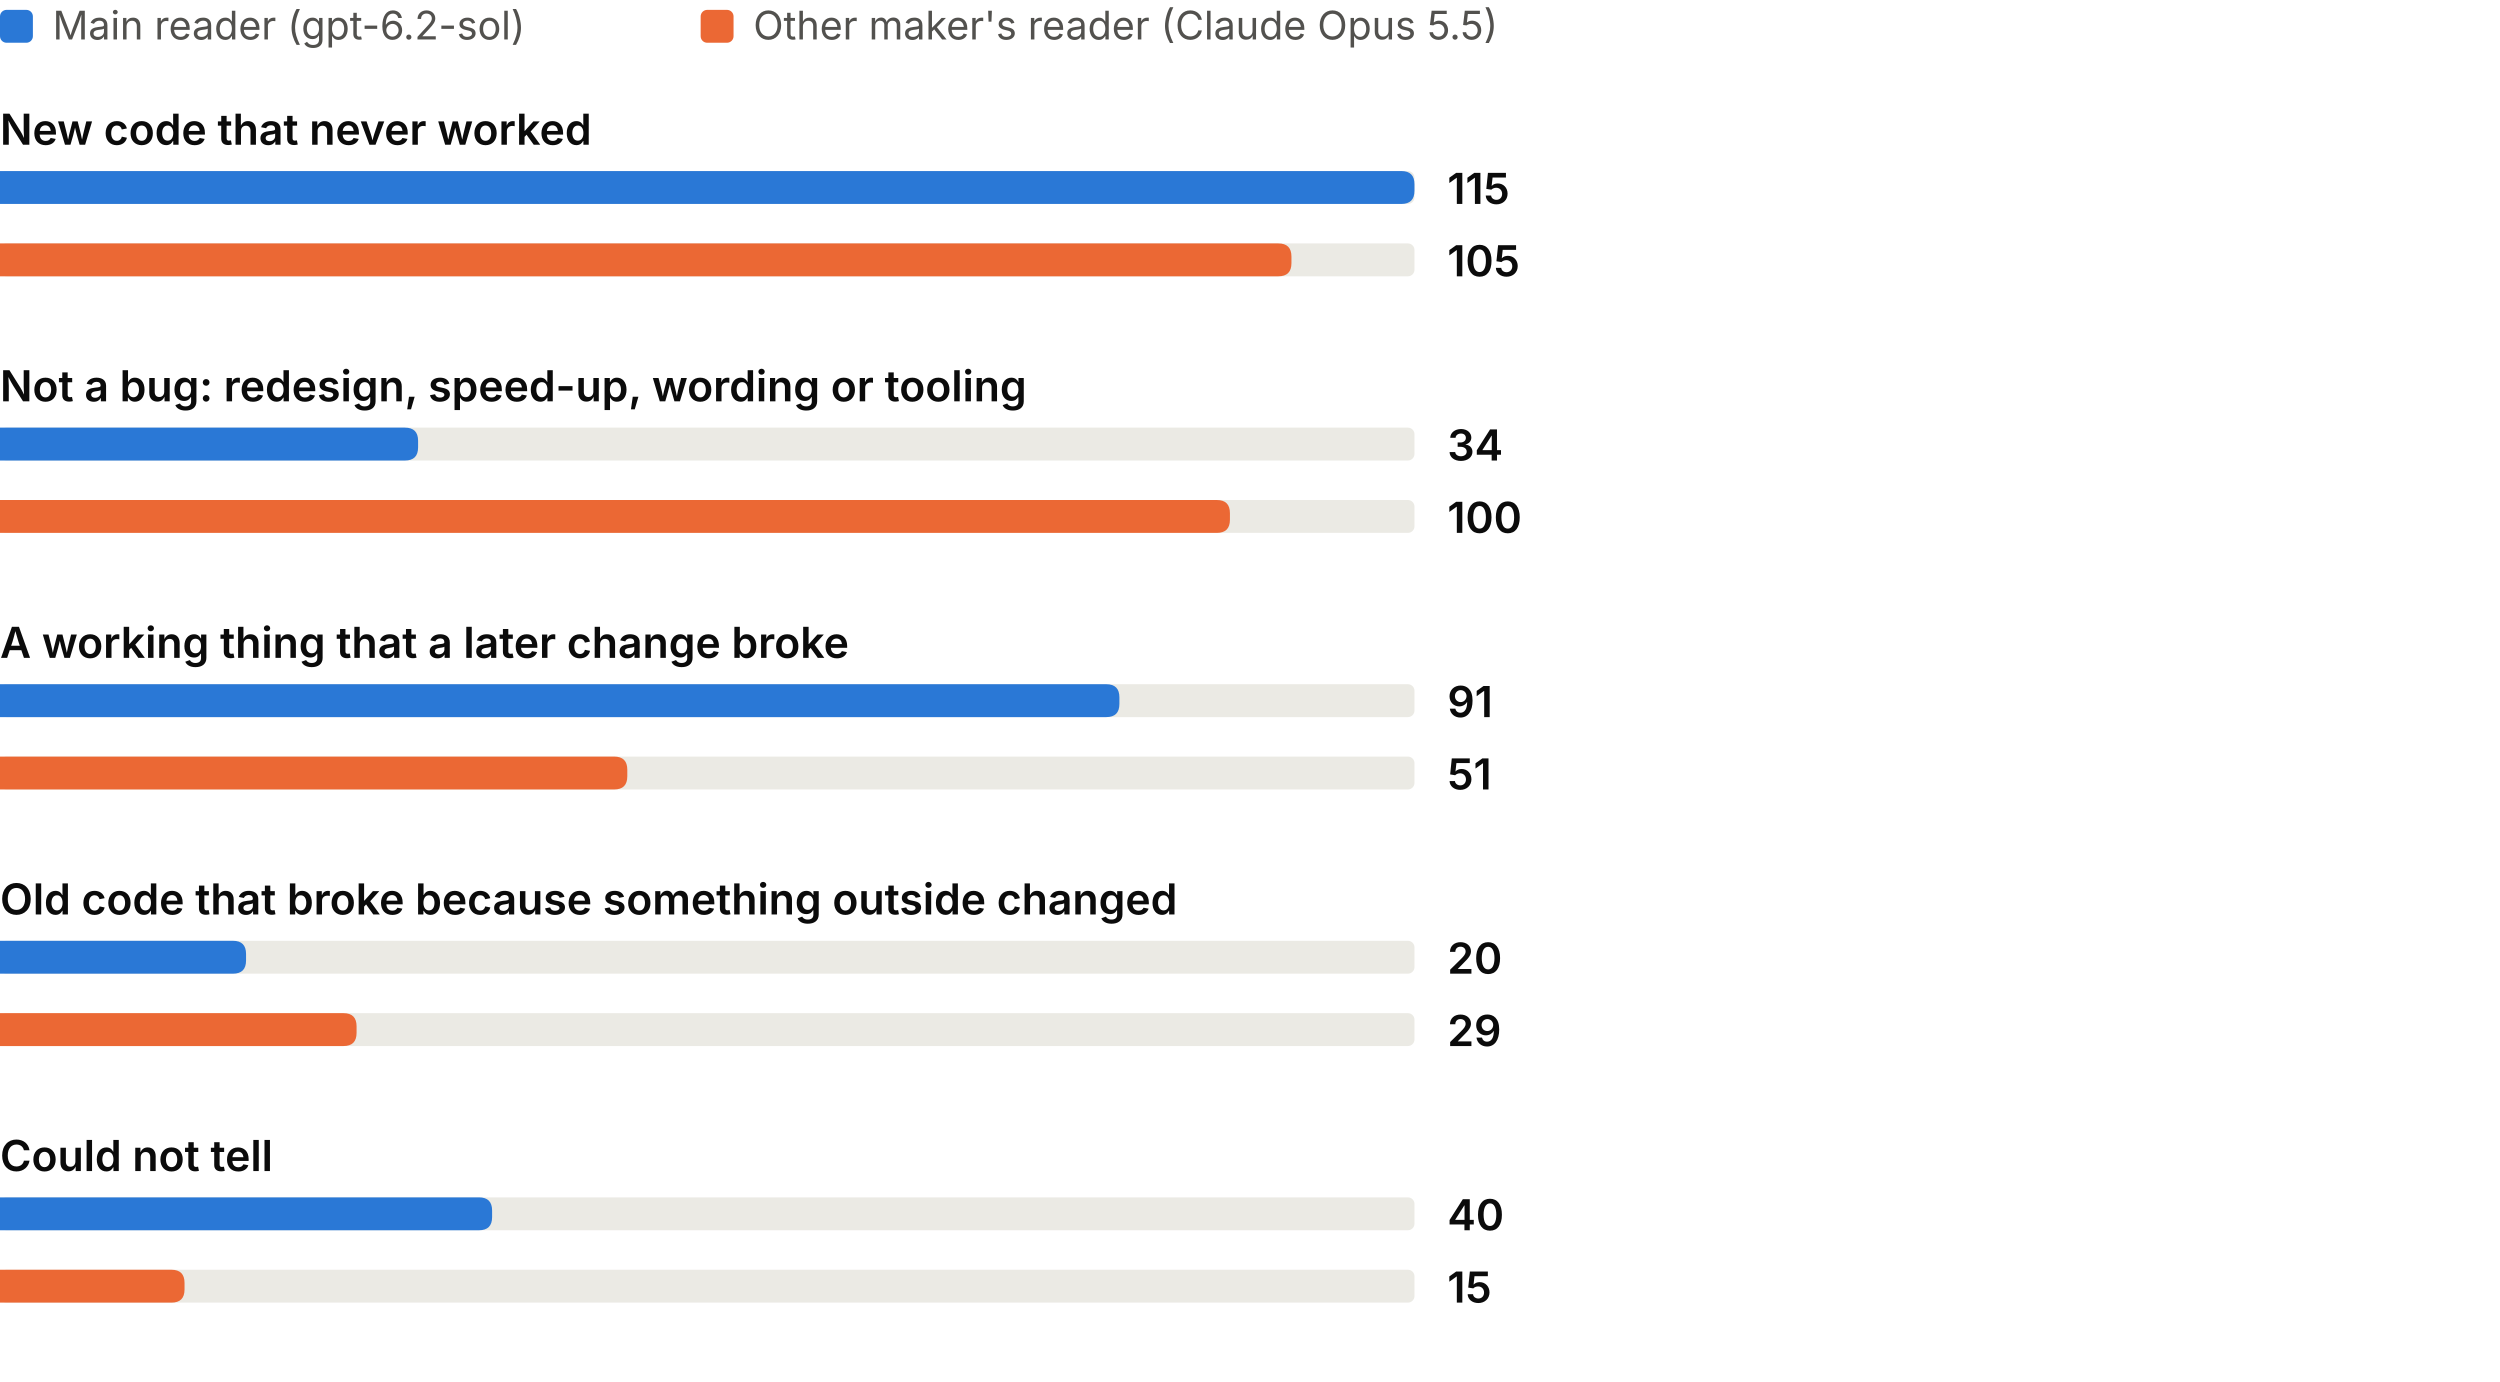
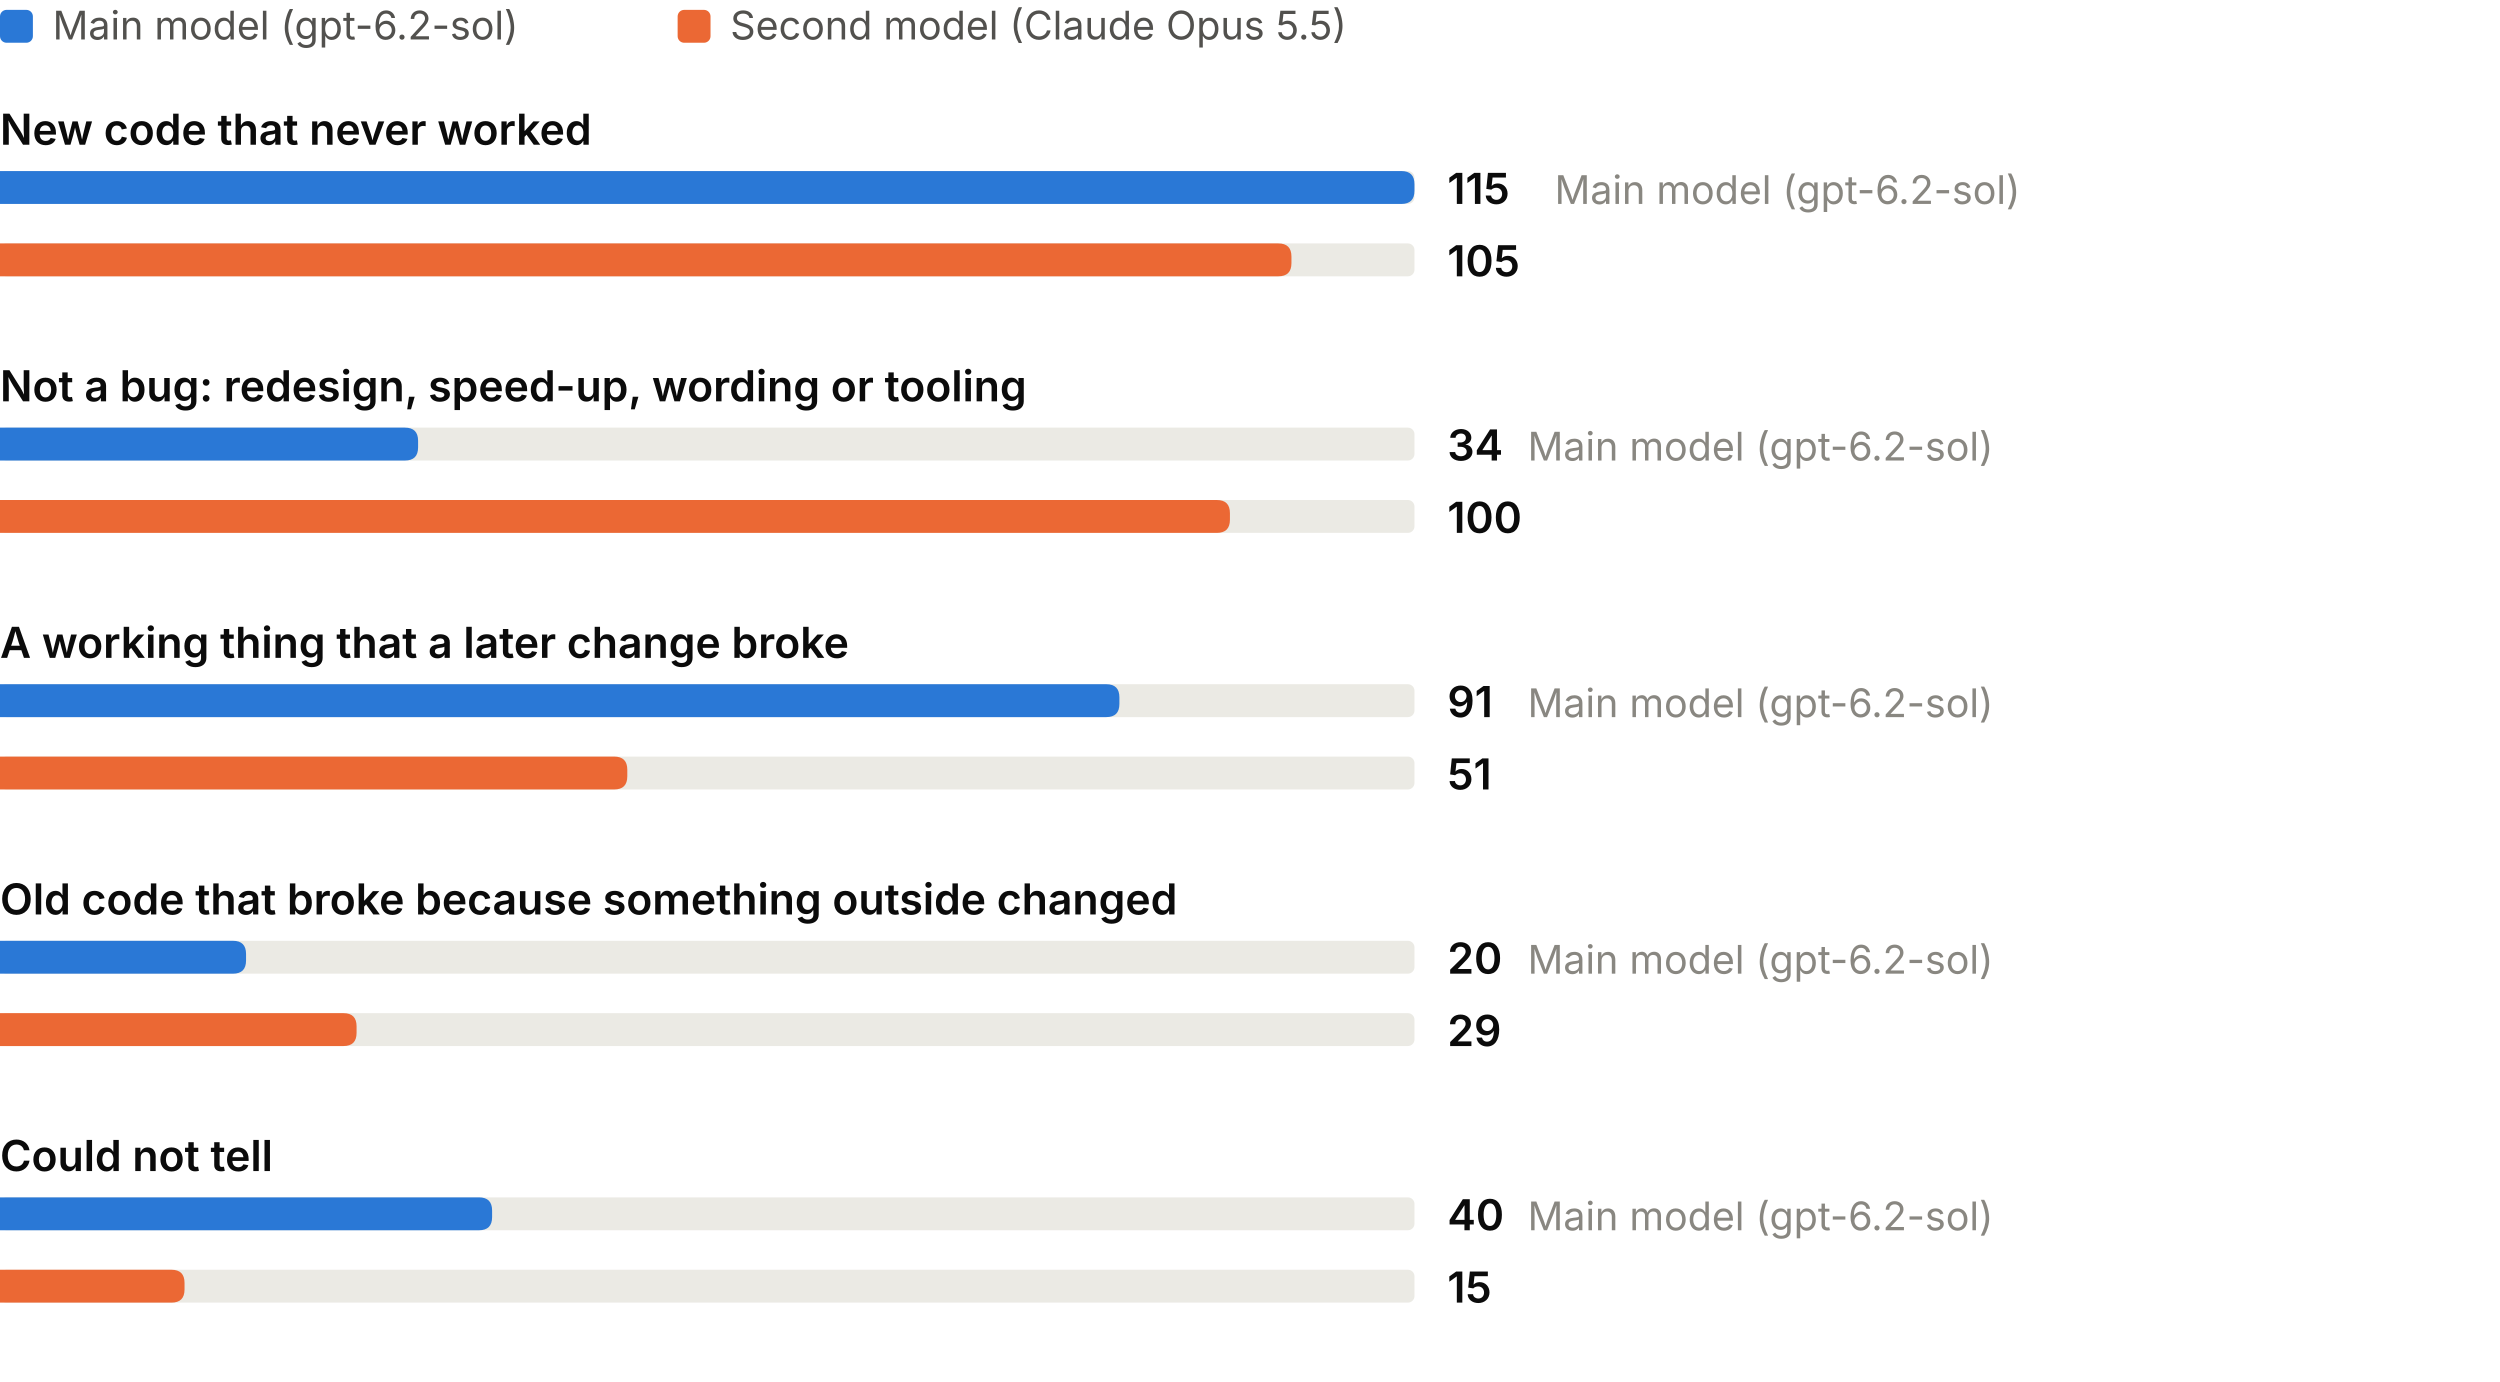
- <svg xmlns="http://www.w3.org/2000/svg" width="760" height="420" viewBox="0 0 760 420" role="img" aria-label="How two makers' models sorted the same 300 fixes">
+ <svg xmlns="http://www.w3.org/2000/svg" width="760" height="420" viewBox="0 0 760 420" role="img" aria-label="How the two models sorted the same 300 fixes">
  <rect x="0" y="3" width="10" height="10" rx="2" fill="#2a78d6" />
-   <text x="16.0" y="12" fill="#52514e" font-size="12" font-weight="400" text-anchor="start" font-family="system-ui, -apple-system, Segoe UI, sans-serif">Main reader (gpt-6.2-sol)</text>
-   <rect x="213.0" y="3" width="10" height="10" rx="2" fill="#eb6834" />
-   <text x="229.0" y="12" fill="#52514e" font-size="12" font-weight="400" text-anchor="start" font-family="system-ui, -apple-system, Segoe UI, sans-serif">Other maker's reader (Claude Opus 5.5)</text>
+   <text x="16.0" y="12" fill="#52514e" font-size="12" font-weight="400" text-anchor="start" font-family="system-ui, -apple-system, Segoe UI, sans-serif">Main model (gpt-6.2-sol)</text>
+   <rect x="206.0" y="3" width="10" height="10" rx="2" fill="#eb6834" />
+   <text x="222.0" y="12" fill="#52514e" font-size="12" font-weight="400" text-anchor="start" font-family="system-ui, -apple-system, Segoe UI, sans-serif">Second model (Claude Opus 5.5)</text>
  <text x="0.0" y="44" fill="#0b0b0b" font-size="13" font-weight="600" text-anchor="start" font-family="system-ui, -apple-system, Segoe UI, sans-serif">New code that never worked</text>
  <rect x="0" y="52" width="430" height="10" rx="2" fill="#ebeae4" />
  <path d="M0,52 H426.0 Q430.0,52 430.0,56 V58 Q430.0,62 426.0,62 H0 Z" fill="#2a78d6" />
  <text x="440.0" y="62" fill="#0b0b0b" font-size="13" font-weight="600" text-anchor="start" font-family="system-ui, -apple-system, Segoe UI, sans-serif">115</text>
+   <text x="472.6" y="62" fill="#898781" font-size="12" font-weight="400" text-anchor="start" font-family="system-ui, -apple-system, Segoe UI, sans-serif">Main model (gpt-6.2-sol)</text>
  <rect x="0" y="74" width="430" height="10" rx="2" fill="#ebeae4" />
  <path d="M0,74 H388.6 Q392.6,74 392.6,78 V80 Q392.6,84 388.6,84 H0 Z" fill="#eb6834" />
  <text x="440.0" y="84" fill="#0b0b0b" font-size="13" font-weight="600" text-anchor="start" font-family="system-ui, -apple-system, Segoe UI, sans-serif">105</text>
  <text x="0.0" y="122" fill="#0b0b0b" font-size="13" font-weight="600" text-anchor="start" font-family="system-ui, -apple-system, Segoe UI, sans-serif">Not a bug: redesign, speed-up, wording or tooling</text>
  <rect x="0" y="130" width="430" height="10" rx="2" fill="#ebeae4" />
  <path d="M0,130 H123.1 Q127.1,130 127.1,134 V136 Q127.1,140 123.1,140 H0 Z" fill="#2a78d6" />
  <text x="440.0" y="140" fill="#0b0b0b" font-size="13" font-weight="600" text-anchor="start" font-family="system-ui, -apple-system, Segoe UI, sans-serif">34</text>
+   <text x="464.4" y="140" fill="#898781" font-size="12" font-weight="400" text-anchor="start" font-family="system-ui, -apple-system, Segoe UI, sans-serif">Main model (gpt-6.2-sol)</text>
  <rect x="0" y="152" width="430" height="10" rx="2" fill="#ebeae4" />
  <path d="M0,152 H369.9 Q373.9,152 373.9,156 V158 Q373.9,162 369.9,162 H0 Z" fill="#eb6834" />
  <text x="440.0" y="162" fill="#0b0b0b" font-size="13" font-weight="600" text-anchor="start" font-family="system-ui, -apple-system, Segoe UI, sans-serif">100</text>
  <text x="0.0" y="200" fill="#0b0b0b" font-size="13" font-weight="600" text-anchor="start" font-family="system-ui, -apple-system, Segoe UI, sans-serif">A working thing that a later change broke</text>
  <rect x="0" y="208" width="430" height="10" rx="2" fill="#ebeae4" />
  <path d="M0,208 H336.3 Q340.3,208 340.3,212 V214 Q340.3,218 336.3,218 H0 Z" fill="#2a78d6" />
  <text x="440.0" y="218" fill="#0b0b0b" font-size="13" font-weight="600" text-anchor="start" font-family="system-ui, -apple-system, Segoe UI, sans-serif">91</text>
+   <text x="464.4" y="218" fill="#898781" font-size="12" font-weight="400" text-anchor="start" font-family="system-ui, -apple-system, Segoe UI, sans-serif">Main model (gpt-6.2-sol)</text>
  <rect x="0" y="230" width="430" height="10" rx="2" fill="#ebeae4" />
  <path d="M0,230 H186.7 Q190.7,230 190.7,234 V236 Q190.7,240 186.7,240 H0 Z" fill="#eb6834" />
  <text x="440.0" y="240" fill="#0b0b0b" font-size="13" font-weight="600" text-anchor="start" font-family="system-ui, -apple-system, Segoe UI, sans-serif">51</text>
  <text x="0.0" y="278" fill="#0b0b0b" font-size="13" font-weight="600" text-anchor="start" font-family="system-ui, -apple-system, Segoe UI, sans-serif">Old code that broke because something outside changed</text>
  <rect x="0" y="286" width="430" height="10" rx="2" fill="#ebeae4" />
  <path d="M0,286 H70.8 Q74.8,286 74.8,290 V292 Q74.8,296 70.8,296 H0 Z" fill="#2a78d6" />
  <text x="440.0" y="296" fill="#0b0b0b" font-size="13" font-weight="600" text-anchor="start" font-family="system-ui, -apple-system, Segoe UI, sans-serif">20</text>
+   <text x="464.4" y="296" fill="#898781" font-size="12" font-weight="400" text-anchor="start" font-family="system-ui, -apple-system, Segoe UI, sans-serif">Main model (gpt-6.2-sol)</text>
  <rect x="0" y="308" width="430" height="10" rx="2" fill="#ebeae4" />
  <path d="M0,308 H104.4 Q108.4,308 108.4,312 V314 Q108.4,318 104.4,318 H0 Z" fill="#eb6834" />
  <text x="440.0" y="318" fill="#0b0b0b" font-size="13" font-weight="600" text-anchor="start" font-family="system-ui, -apple-system, Segoe UI, sans-serif">29</text>
  <text x="0.0" y="356" fill="#0b0b0b" font-size="13" font-weight="600" text-anchor="start" font-family="system-ui, -apple-system, Segoe UI, sans-serif">Could not tell</text>
  <rect x="0" y="364" width="430" height="10" rx="2" fill="#ebeae4" />
  <path d="M0,364 H145.6 Q149.6,364 149.6,368 V370 Q149.6,374 145.6,374 H0 Z" fill="#2a78d6" />
  <text x="440.0" y="374" fill="#0b0b0b" font-size="13" font-weight="600" text-anchor="start" font-family="system-ui, -apple-system, Segoe UI, sans-serif">40</text>
+   <text x="464.4" y="374" fill="#898781" font-size="12" font-weight="400" text-anchor="start" font-family="system-ui, -apple-system, Segoe UI, sans-serif">Main model (gpt-6.2-sol)</text>
  <rect x="0" y="386" width="430" height="10" rx="2" fill="#ebeae4" />
  <path d="M0,386 H52.1 Q56.1,386 56.1,390 V392 Q56.1,396 52.1,396 H0 Z" fill="#eb6834" />
  <text x="440.0" y="396" fill="#0b0b0b" font-size="13" font-weight="600" text-anchor="start" font-family="system-ui, -apple-system, Segoe UI, sans-serif">15</text>
</svg>
